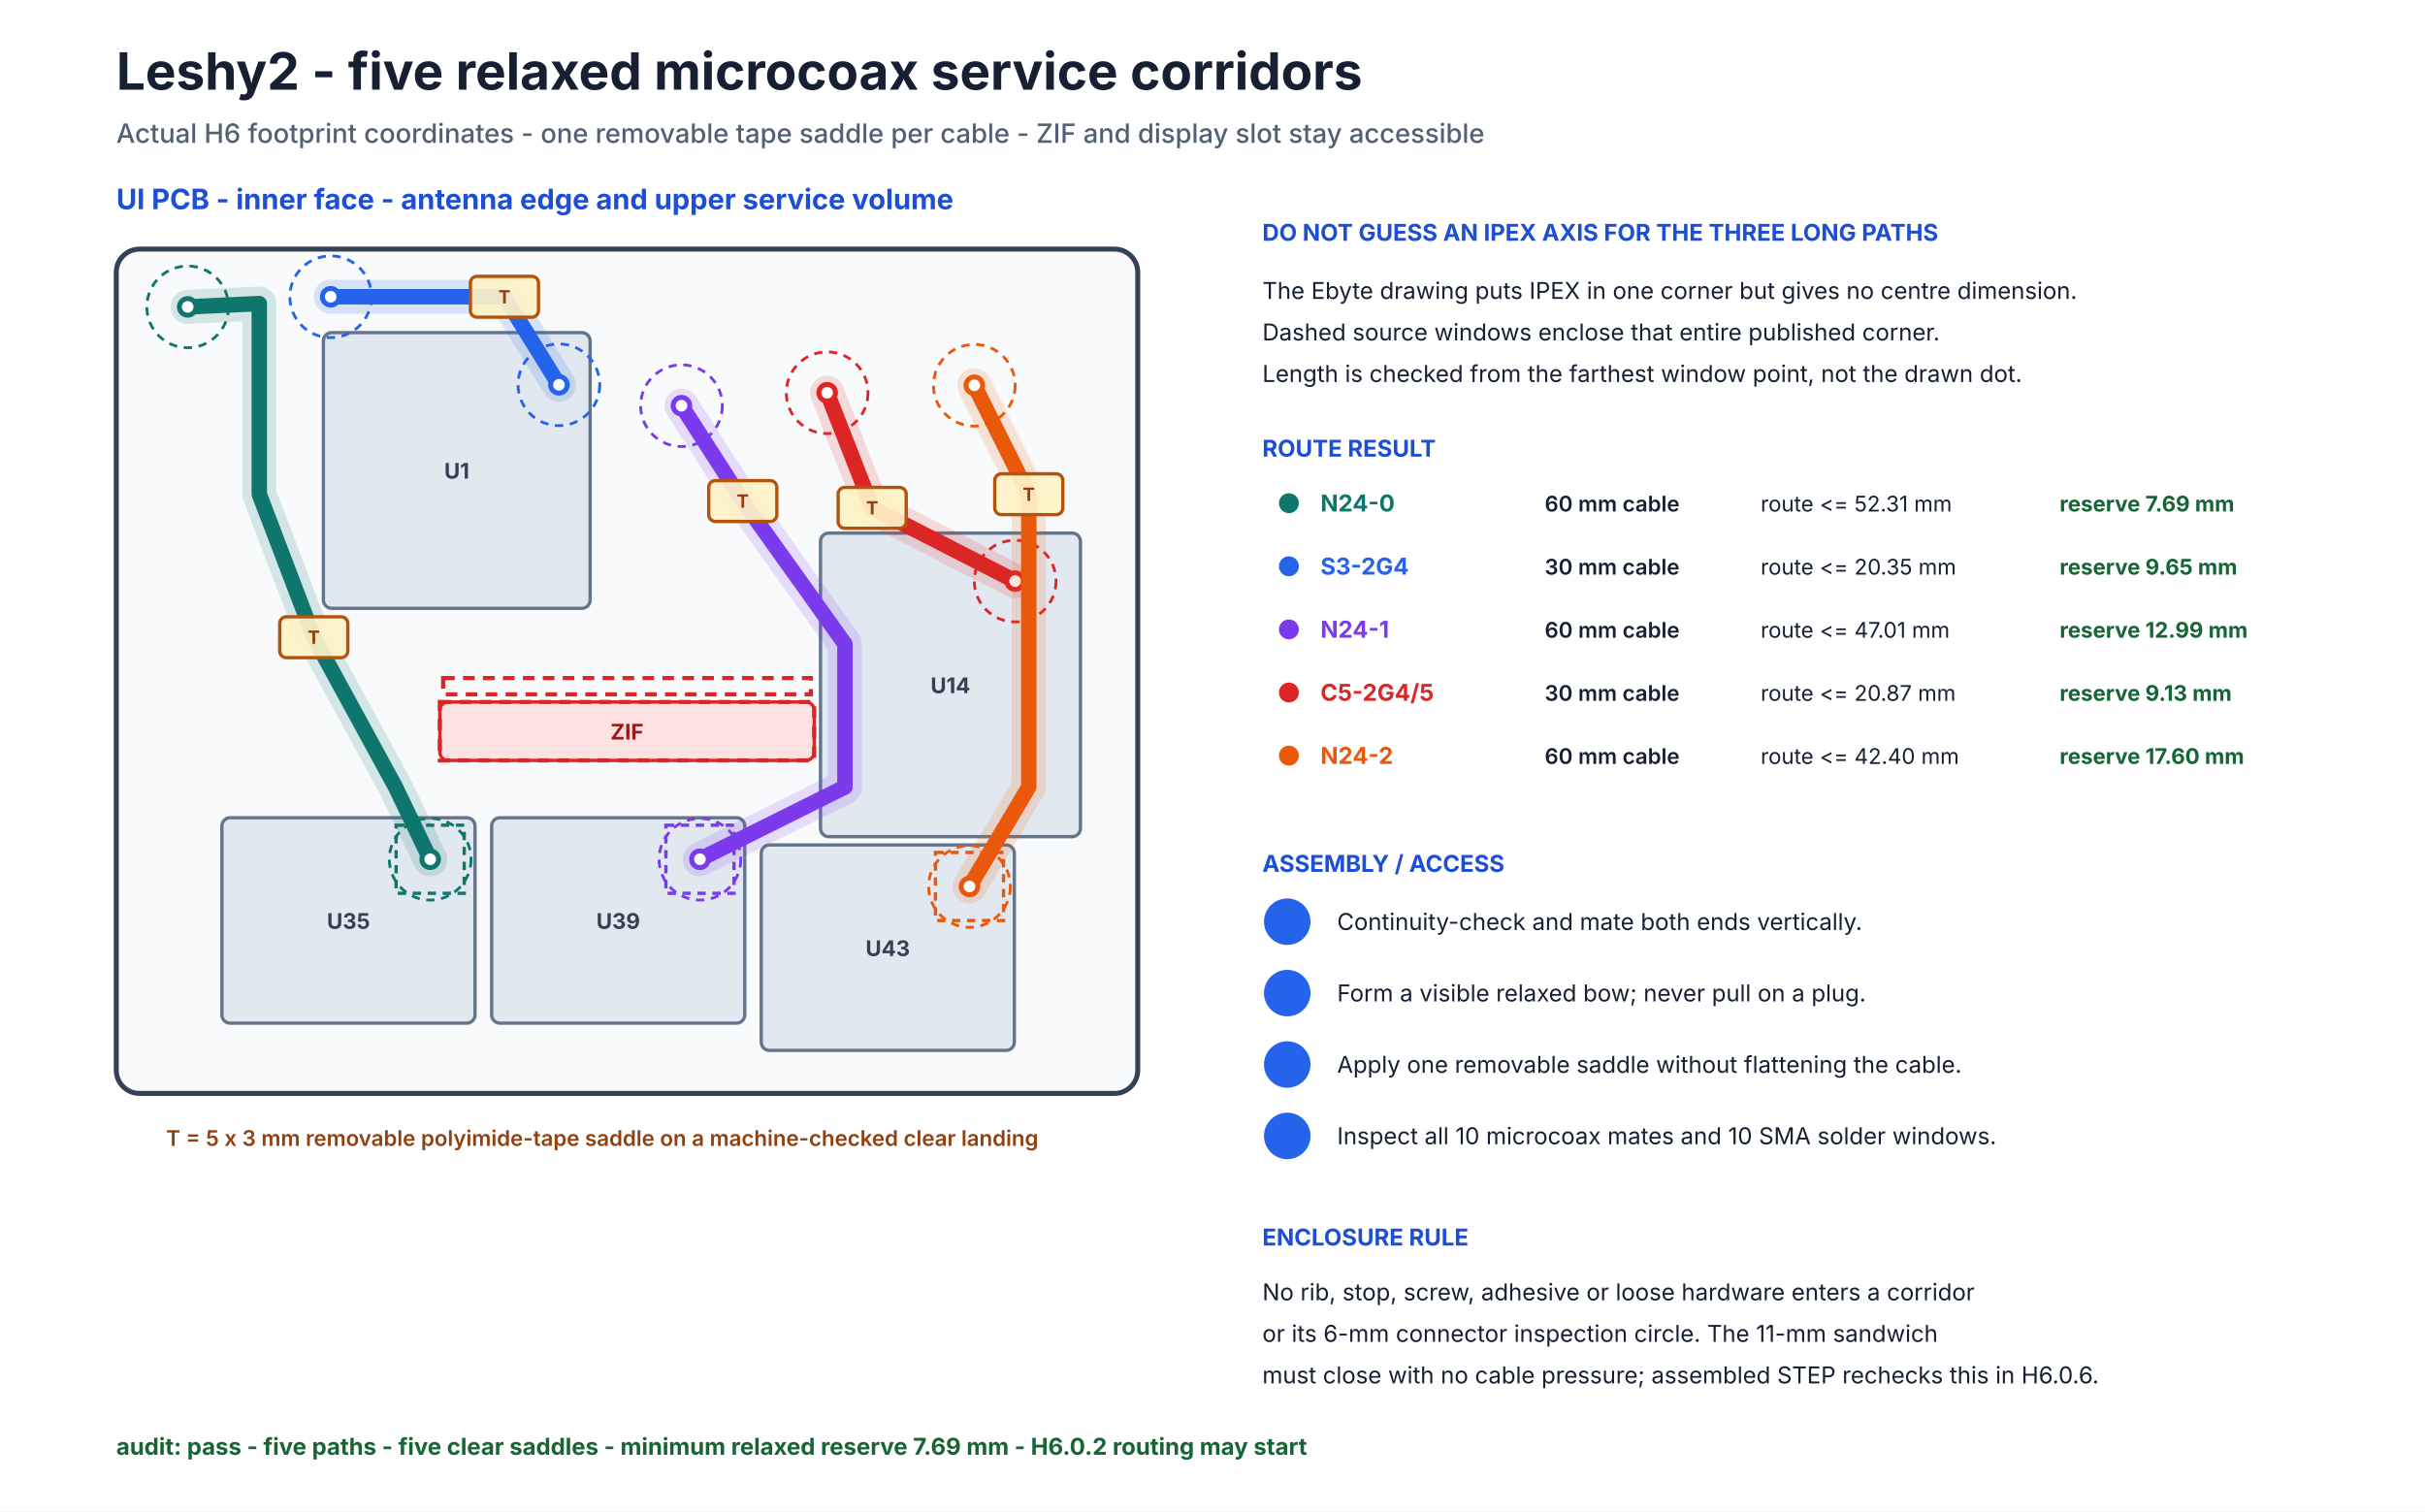
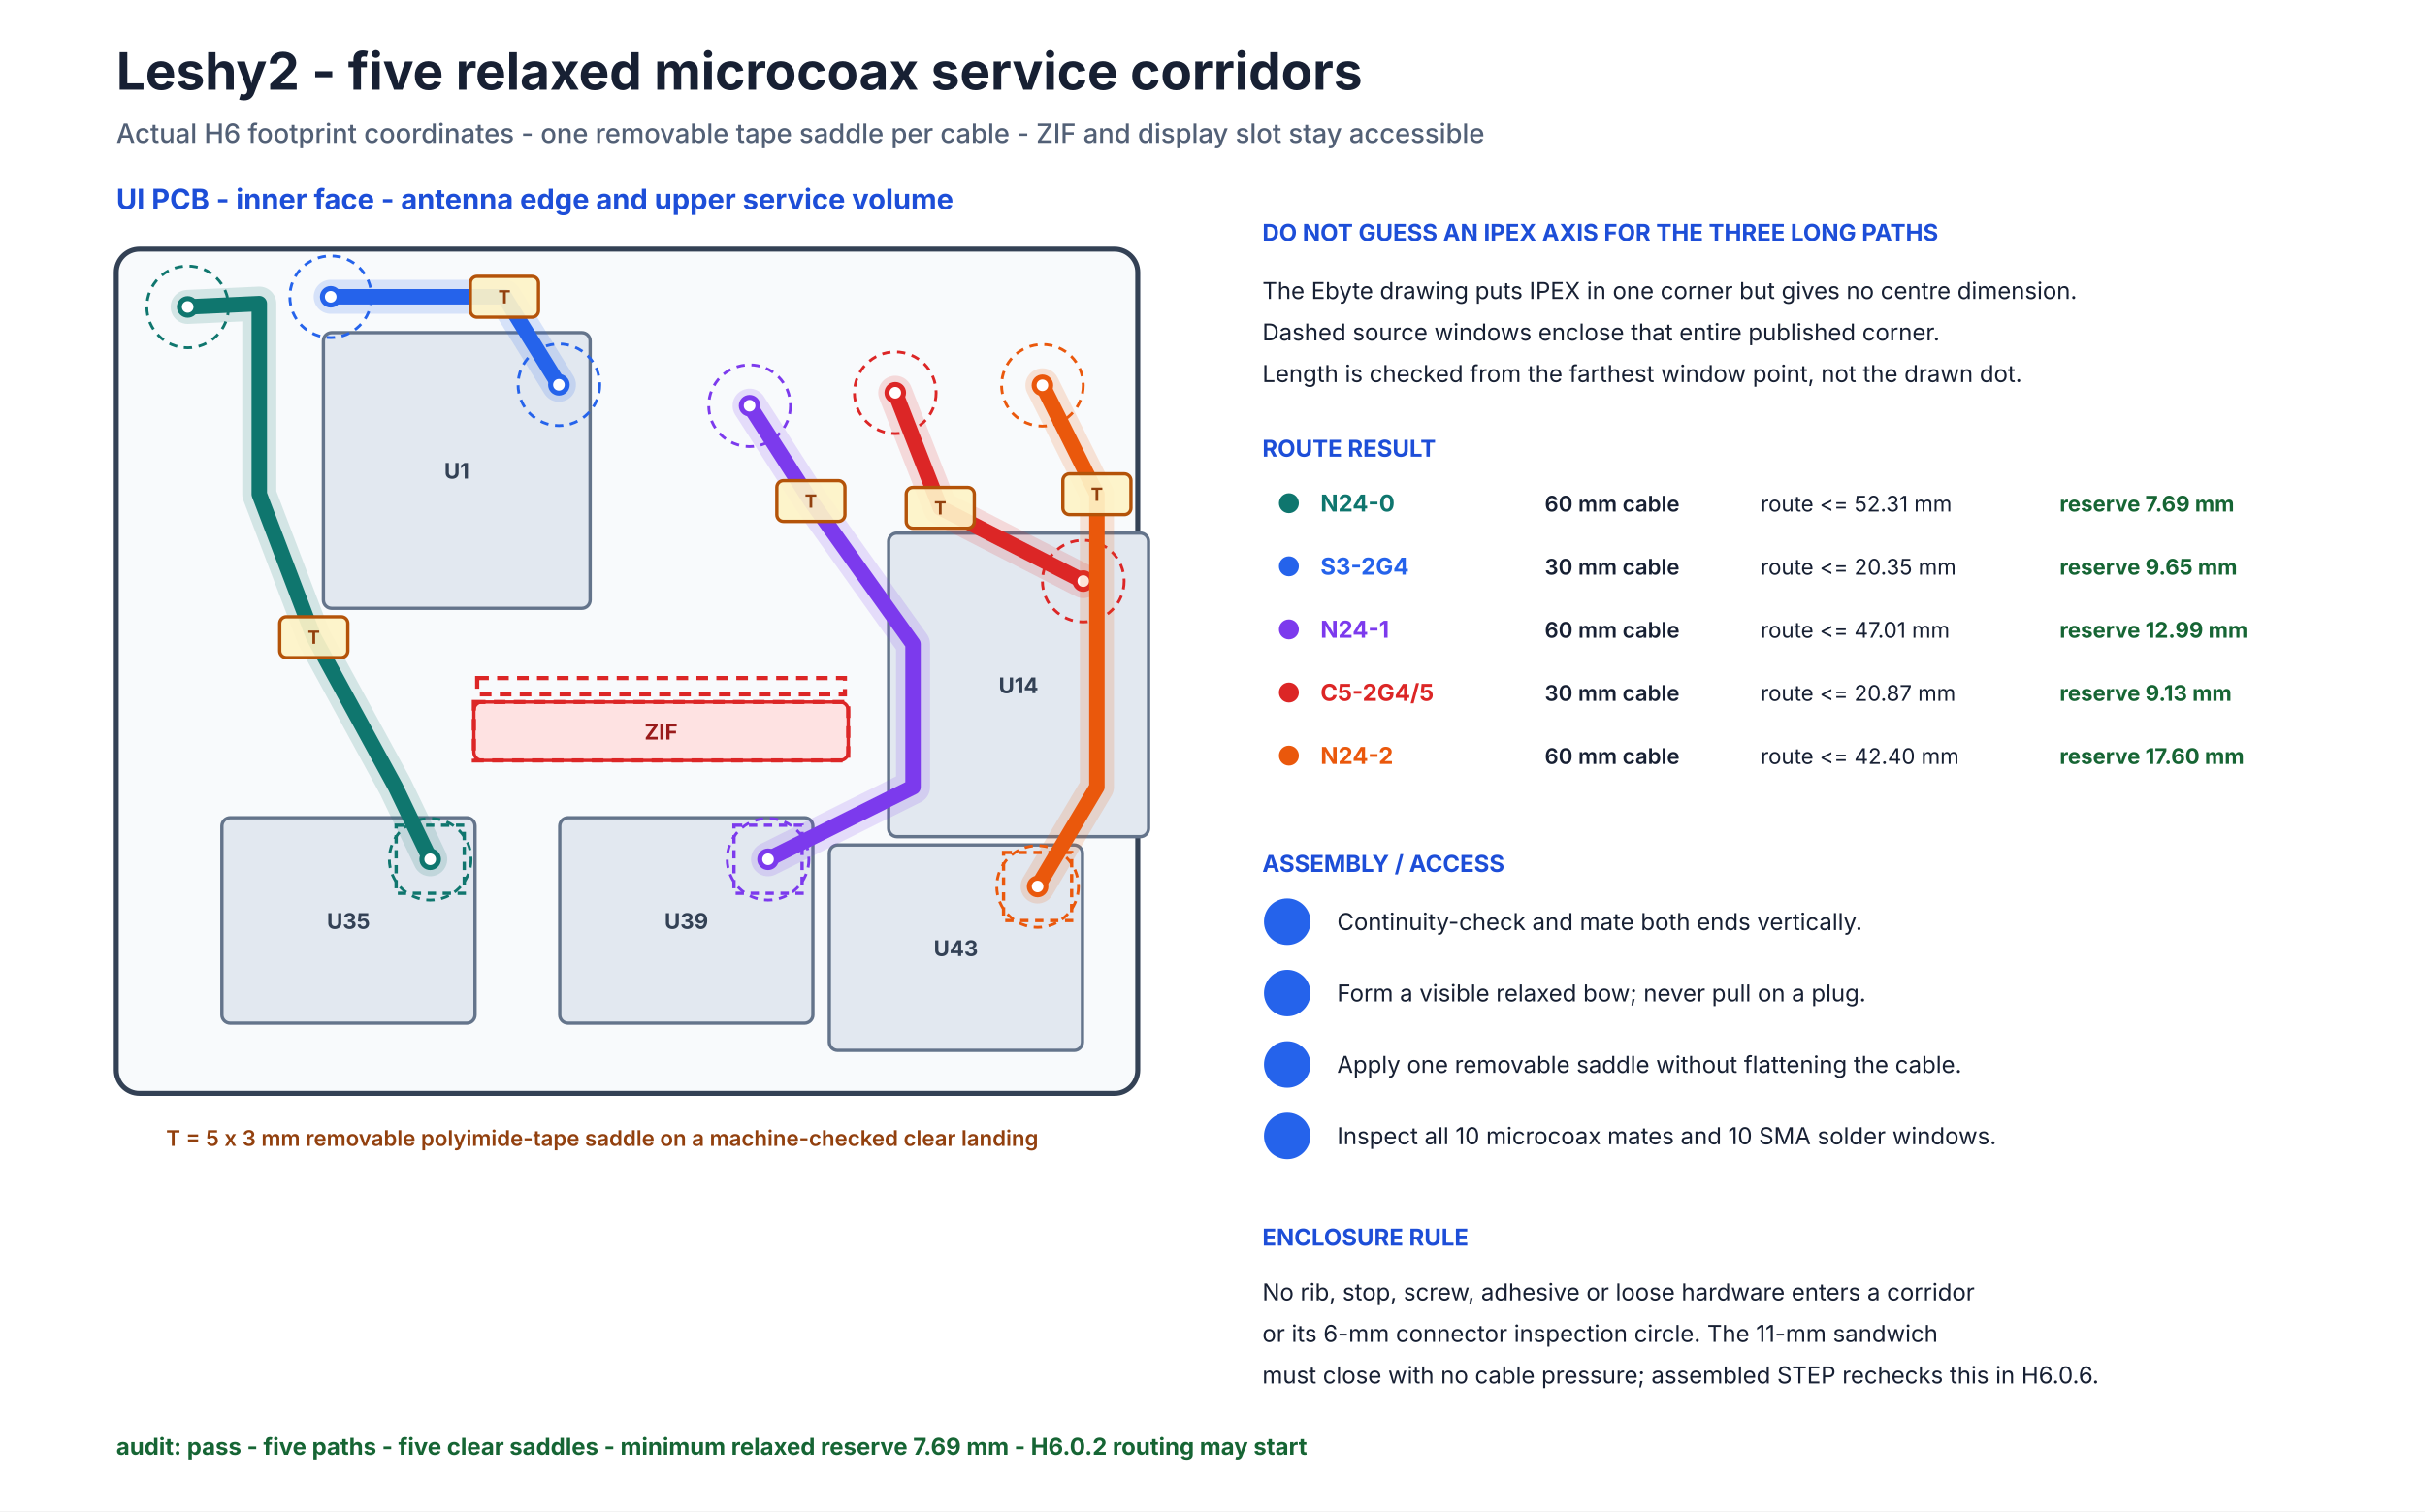
<svg xmlns="http://www.w3.org/2000/svg" width="1460" height="910" viewBox="0 0 1460 910" data-marker="H6.0.1-R1" data-view="microcoax-service">
  <rect width="1460" height="910" fill="#ffffff" />
  <text x="70.0" y="54.0" font-family="Inter,Arial,sans-serif" font-size="31" font-weight="700" text-anchor="start" fill="#172033">Leshy2 - five relaxed microcoax service corridors</text>
  <text x="70.0" y="86.0" font-family="Inter,Arial,sans-serif" font-size="16" font-weight="500" text-anchor="start" fill="#526076">Actual H6 footprint coordinates - one removable tape saddle per cable - ZIF and display slot stay accessible</text>
  <text x="70.0" y="126.0" font-family="Inter,Arial,sans-serif" font-size="17" font-weight="700" text-anchor="start" fill="#1d4ed8">UI PCB - inner face - antenna edge and upper service volume</text>
  <rect x="70.0" y="150.0" width="615.0" height="508.4" rx="14" fill="#f8fafc" stroke="#334155" stroke-width="3" />
  <rect x="194.7" y="200.3" width="160.6" height="166.0" rx="5" fill="#e2e8f0" stroke="#64748b" stroke-width="2" />
  <text x="275.0" y="288.2" font-family="Inter,Arial,sans-serif" font-size="13" font-weight="700" text-anchor="middle" fill="#334155">U1</text>
-   <rect x="494.0" y="321.0" width="156.5" height="182.8" rx="5" fill="#e2e8f0" stroke="#64748b" stroke-width="2" />
-   <text x="572.2" y="417.4" font-family="Inter,Arial,sans-serif" font-size="13" font-weight="700" text-anchor="middle" fill="#334155">U14</text>
+   <rect x="535.0" y="321.0" width="156.5" height="182.8" rx="5" fill="#e2e8f0" stroke="#64748b" stroke-width="2" />
+   <text x="613.2" y="417.4" font-family="Inter,Arial,sans-serif" font-size="13" font-weight="700" text-anchor="middle" fill="#334155">U14</text>
  <rect x="133.6" y="492.4" width="152.4" height="123.7" rx="5" fill="#e2e8f0" stroke="#64748b" stroke-width="2" />
  <text x="209.8" y="559.3" font-family="Inter,Arial,sans-serif" font-size="13" font-weight="700" text-anchor="middle" fill="#334155">U35</text>
-   <rect x="296.0" y="492.4" width="152.4" height="123.7" rx="5" fill="#e2e8f0" stroke="#64748b" stroke-width="2" />
-   <text x="372.2" y="559.3" font-family="Inter,Arial,sans-serif" font-size="13" font-weight="700" text-anchor="middle" fill="#334155">U39</text>
-   <rect x="458.3" y="508.8" width="152.4" height="123.7" rx="5" fill="#e2e8f0" stroke="#64748b" stroke-width="2" />
-   <text x="534.5" y="575.7" font-family="Inter,Arial,sans-serif" font-size="13" font-weight="700" text-anchor="middle" fill="#334155">U43</text>
-   <rect x="264.8" y="422.7" width="225.4" height="35.2" rx="5" fill="#fee2e2" stroke="#dc2626" stroke-width="2" />
-   <text x="377.5" y="445.3" font-family="Inter,Arial,sans-serif" font-size="13" font-weight="700" text-anchor="middle" fill="#991b1b">ZIF</text>
-   <rect x="266.8" y="408.3" width="221.4" height="9.8" fill="none" stroke="#dc2626" stroke-width="2.5" stroke-dasharray="7 5" />
-   <rect x="264.8" y="422.7" width="225.4" height="35.2" fill="none" stroke="#dc2626" stroke-width="2.5" stroke-dasharray="7 5" />
+   <rect x="337.0" y="492.4" width="152.4" height="123.7" rx="5" fill="#e2e8f0" stroke="#64748b" stroke-width="2" />
+   <text x="413.2" y="559.3" font-family="Inter,Arial,sans-serif" font-size="13" font-weight="700" text-anchor="middle" fill="#334155">U39</text>
+   <rect x="499.3" y="508.8" width="152.4" height="123.7" rx="5" fill="#e2e8f0" stroke="#64748b" stroke-width="2" />
+   <text x="575.5" y="575.7" font-family="Inter,Arial,sans-serif" font-size="13" font-weight="700" text-anchor="middle" fill="#334155">U43</text>
+   <rect x="285.3" y="422.7" width="225.4" height="35.2" rx="5" fill="#fee2e2" stroke="#dc2626" stroke-width="2" />
+   <text x="398.0" y="445.3" font-family="Inter,Arial,sans-serif" font-size="13" font-weight="700" text-anchor="middle" fill="#991b1b">ZIF</text>
+   <rect x="287.3" y="408.3" width="221.4" height="9.8" fill="none" stroke="#dc2626" stroke-width="2.5" stroke-dasharray="7 5" />
+   <rect x="285.3" y="422.7" width="225.4" height="35.2" fill="none" stroke="#dc2626" stroke-width="2.5" stroke-dasharray="7 5" />
  <polyline points="259.0,517.4 238.1,473.9 188.9,383.7 156.1,297.6 156.1,182.8 113.0,184.8" fill="none" stroke="#0f766e" stroke-opacity="0.16" stroke-width="20.5" stroke-linecap="round" stroke-linejoin="round" />
  <polyline points="259.0,517.4 238.1,473.9 188.9,383.7 156.1,297.6 156.1,182.8 113.0,184.8" fill="none" stroke="#0f766e" stroke-width="9.3" stroke-linecap="round" stroke-linejoin="round" />
  <rect x="238.5" y="496.9" width="41.0" height="41.0" fill="none" stroke="#0f766e" stroke-width="2" stroke-dasharray="5 4" />
  <circle cx="259.0" cy="517.4" r="24.6" fill="none" stroke="#0f766e" stroke-width="1.7" stroke-dasharray="5 4" />
  <circle cx="259.0" cy="517.4" r="5" fill="#ffffff" stroke="#0f766e" stroke-width="3" />
  <circle cx="113.0" cy="184.8" r="24.6" fill="none" stroke="#0f766e" stroke-width="1.7" stroke-dasharray="5 4" />
  <circle cx="113.0" cy="184.8" r="5" fill="#ffffff" stroke="#0f766e" stroke-width="3" />
  <rect x="168.4" y="371.4" width="41.0" height="24.6" rx="4" fill="#fef3c7" fill-opacity="0.92" stroke="#b45309" stroke-width="2" />
  <text x="188.9" y="387.7" font-family="Inter,Arial,sans-serif" font-size="11" font-weight="700" text-anchor="middle" fill="#92400e">T</text>
  <polyline points="336.5,231.7 303.7,178.7 199.1,178.7" fill="none" stroke="#2563eb" stroke-opacity="0.16" stroke-width="20.5" stroke-linecap="round" stroke-linejoin="round" />
  <polyline points="336.5,231.7 303.7,178.7 199.1,178.7" fill="none" stroke="#2563eb" stroke-width="9.3" stroke-linecap="round" stroke-linejoin="round" />
  <circle cx="336.5" cy="231.7" r="24.6" fill="none" stroke="#2563eb" stroke-width="1.7" stroke-dasharray="5 4" />
  <circle cx="336.5" cy="231.7" r="5" fill="#ffffff" stroke="#2563eb" stroke-width="3" />
  <circle cx="199.1" cy="178.7" r="24.6" fill="none" stroke="#2563eb" stroke-width="1.7" stroke-dasharray="5 4" />
  <circle cx="199.1" cy="178.7" r="5" fill="#ffffff" stroke="#2563eb" stroke-width="3" />
  <rect x="283.2" y="166.4" width="41.0" height="24.6" rx="4" fill="#fef3c7" fill-opacity="0.92" stroke="#b45309" stroke-width="2" />
  <text x="303.7" y="182.7" font-family="Inter,Arial,sans-serif" font-size="11" font-weight="700" text-anchor="middle" fill="#92400e">T</text>
-   <polyline points="421.4,517.4 508.7,473.9 508.7,387.8 447.2,301.7 410.3,244.3" fill="none" stroke="#7c3aed" stroke-opacity="0.16" stroke-width="20.5" stroke-linecap="round" stroke-linejoin="round" />
-   <polyline points="421.4,517.4 508.7,473.9 508.7,387.8 447.2,301.7 410.3,244.3" fill="none" stroke="#7c3aed" stroke-width="9.3" stroke-linecap="round" stroke-linejoin="round" />
-   <rect x="400.9" y="496.9" width="41.0" height="41.0" fill="none" stroke="#7c3aed" stroke-width="2" stroke-dasharray="5 4" />
-   <circle cx="421.4" cy="517.4" r="24.6" fill="none" stroke="#7c3aed" stroke-width="1.7" stroke-dasharray="5 4" />
-   <circle cx="421.4" cy="517.4" r="5" fill="#ffffff" stroke="#7c3aed" stroke-width="3" />
-   <circle cx="410.3" cy="244.3" r="24.6" fill="none" stroke="#7c3aed" stroke-width="1.7" stroke-dasharray="5 4" />
-   <circle cx="410.3" cy="244.3" r="5" fill="#ffffff" stroke="#7c3aed" stroke-width="3" />
-   <rect x="426.7" y="289.4" width="41.0" height="24.6" rx="4" fill="#fef3c7" fill-opacity="0.92" stroke="#b45309" stroke-width="2" />
-   <text x="447.2" y="305.7" font-family="Inter,Arial,sans-serif" font-size="11" font-weight="700" text-anchor="middle" fill="#92400e">T</text>
-   <polyline points="611.2,349.9 525.1,305.8 498.0,236.5" fill="none" stroke="#dc2626" stroke-opacity="0.16" stroke-width="20.5" stroke-linecap="round" stroke-linejoin="round" />
-   <polyline points="611.2,349.9 525.1,305.8 498.0,236.5" fill="none" stroke="#dc2626" stroke-width="9.3" stroke-linecap="round" stroke-linejoin="round" />
-   <circle cx="611.2" cy="349.9" r="24.6" fill="none" stroke="#dc2626" stroke-width="1.7" stroke-dasharray="5 4" />
-   <circle cx="611.2" cy="349.9" r="5" fill="#ffffff" stroke="#dc2626" stroke-width="3" />
-   <circle cx="498.0" cy="236.5" r="24.6" fill="none" stroke="#dc2626" stroke-width="1.7" stroke-dasharray="5 4" />
-   <circle cx="498.0" cy="236.5" r="5" fill="#ffffff" stroke="#dc2626" stroke-width="3" />
-   <rect x="504.6" y="293.5" width="41.0" height="24.6" rx="4" fill="#fef3c7" fill-opacity="0.92" stroke="#b45309" stroke-width="2" />
-   <text x="525.1" y="309.8" font-family="Inter,Arial,sans-serif" font-size="11" font-weight="700" text-anchor="middle" fill="#92400e">T</text>
-   <polyline points="583.7,533.8 619.4,473.9 619.4,297.6 586.6,232.0" fill="none" stroke="#ea580c" stroke-opacity="0.16" stroke-width="20.5" stroke-linecap="round" stroke-linejoin="round" />
-   <polyline points="583.7,533.8 619.4,473.9 619.4,297.6 586.6,232.0" fill="none" stroke="#ea580c" stroke-width="9.3" stroke-linecap="round" stroke-linejoin="round" />
-   <rect x="563.2" y="513.3" width="41.0" height="41.0" fill="none" stroke="#ea580c" stroke-width="2" stroke-dasharray="5 4" />
-   <circle cx="583.7" cy="533.8" r="24.6" fill="none" stroke="#ea580c" stroke-width="1.7" stroke-dasharray="5 4" />
-   <circle cx="583.7" cy="533.8" r="5" fill="#ffffff" stroke="#ea580c" stroke-width="3" />
-   <circle cx="586.6" cy="232.0" r="24.6" fill="none" stroke="#ea580c" stroke-width="1.7" stroke-dasharray="5 4" />
-   <circle cx="586.6" cy="232.0" r="5" fill="#ffffff" stroke="#ea580c" stroke-width="3" />
-   <rect x="598.9" y="285.3" width="41.0" height="24.6" rx="4" fill="#fef3c7" fill-opacity="0.92" stroke="#b45309" stroke-width="2" />
-   <text x="619.4" y="301.6" font-family="Inter,Arial,sans-serif" font-size="11" font-weight="700" text-anchor="middle" fill="#92400e">T</text>
+   <polyline points="462.4,517.4 549.7,473.9 549.7,387.8 488.2,301.7 451.3,244.3" fill="none" stroke="#7c3aed" stroke-opacity="0.16" stroke-width="20.5" stroke-linecap="round" stroke-linejoin="round" />
+   <polyline points="462.4,517.4 549.7,473.9 549.7,387.8 488.2,301.7 451.3,244.3" fill="none" stroke="#7c3aed" stroke-width="9.3" stroke-linecap="round" stroke-linejoin="round" />
+   <rect x="441.9" y="496.9" width="41.0" height="41.0" fill="none" stroke="#7c3aed" stroke-width="2" stroke-dasharray="5 4" />
+   <circle cx="462.4" cy="517.4" r="24.6" fill="none" stroke="#7c3aed" stroke-width="1.7" stroke-dasharray="5 4" />
+   <circle cx="462.4" cy="517.4" r="5" fill="#ffffff" stroke="#7c3aed" stroke-width="3" />
+   <circle cx="451.3" cy="244.3" r="24.6" fill="none" stroke="#7c3aed" stroke-width="1.7" stroke-dasharray="5 4" />
+   <circle cx="451.3" cy="244.3" r="5" fill="#ffffff" stroke="#7c3aed" stroke-width="3" />
+   <rect x="467.7" y="289.4" width="41.0" height="24.6" rx="4" fill="#fef3c7" fill-opacity="0.92" stroke="#b45309" stroke-width="2" />
+   <text x="488.2" y="305.7" font-family="Inter,Arial,sans-serif" font-size="11" font-weight="700" text-anchor="middle" fill="#92400e">T</text>
+   <polyline points="652.2,349.9 566.1,305.8 539.0,236.5" fill="none" stroke="#dc2626" stroke-opacity="0.16" stroke-width="20.5" stroke-linecap="round" stroke-linejoin="round" />
+   <polyline points="652.2,349.9 566.1,305.8 539.0,236.5" fill="none" stroke="#dc2626" stroke-width="9.3" stroke-linecap="round" stroke-linejoin="round" />
+   <circle cx="652.2" cy="349.9" r="24.6" fill="none" stroke="#dc2626" stroke-width="1.7" stroke-dasharray="5 4" />
+   <circle cx="652.2" cy="349.9" r="5" fill="#ffffff" stroke="#dc2626" stroke-width="3" />
+   <circle cx="539.0" cy="236.5" r="24.6" fill="none" stroke="#dc2626" stroke-width="1.7" stroke-dasharray="5 4" />
+   <circle cx="539.0" cy="236.5" r="5" fill="#ffffff" stroke="#dc2626" stroke-width="3" />
+   <rect x="545.6" y="293.5" width="41.0" height="24.6" rx="4" fill="#fef3c7" fill-opacity="0.92" stroke="#b45309" stroke-width="2" />
+   <text x="566.1" y="309.8" font-family="Inter,Arial,sans-serif" font-size="11" font-weight="700" text-anchor="middle" fill="#92400e">T</text>
+   <polyline points="624.7,533.8 660.4,473.9 660.4,297.6 627.6,232.0" fill="none" stroke="#ea580c" stroke-opacity="0.16" stroke-width="20.5" stroke-linecap="round" stroke-linejoin="round" />
+   <polyline points="624.7,533.8 660.4,473.9 660.4,297.6 627.6,232.0" fill="none" stroke="#ea580c" stroke-width="9.3" stroke-linecap="round" stroke-linejoin="round" />
+   <rect x="604.2" y="513.3" width="41.0" height="41.0" fill="none" stroke="#ea580c" stroke-width="2" stroke-dasharray="5 4" />
+   <circle cx="624.7" cy="533.8" r="24.6" fill="none" stroke="#ea580c" stroke-width="1.7" stroke-dasharray="5 4" />
+   <circle cx="624.7" cy="533.8" r="5" fill="#ffffff" stroke="#ea580c" stroke-width="3" />
+   <circle cx="627.6" cy="232.0" r="24.6" fill="none" stroke="#ea580c" stroke-width="1.7" stroke-dasharray="5 4" />
+   <circle cx="627.6" cy="232.0" r="5" fill="#ffffff" stroke="#ea580c" stroke-width="3" />
+   <rect x="639.9" y="285.3" width="41.0" height="24.6" rx="4" fill="#fef3c7" fill-opacity="0.92" stroke="#b45309" stroke-width="2" />
+   <text x="660.4" y="301.6" font-family="Inter,Arial,sans-serif" font-size="11" font-weight="700" text-anchor="middle" fill="#92400e">T</text>
  <text x="100.0" y="690.0" font-family="Inter,Arial,sans-serif" font-size="13" font-weight="600" text-anchor="start" fill="#92400e">T = 5 x 3 mm removable polyimide-tape saddle on a machine-checked clear landing</text>
  <text x="760.0" y="145.0" font-family="Inter,Arial,sans-serif" font-size="14" font-weight="700" text-anchor="start" fill="#1d4ed8">DO NOT GUESS AN IPEX AXIS FOR THE THREE LONG PATHS</text>
  <text x="760.0" y="180.0" font-family="Inter,Arial,sans-serif" font-size="14" font-weight="normal" text-anchor="start" fill="#172033">The Ebyte drawing puts IPEX in one corner but gives no centre dimension.</text>
  <text x="760.0" y="205.0" font-family="Inter,Arial,sans-serif" font-size="14" font-weight="normal" text-anchor="start" fill="#172033">Dashed source windows enclose that entire published corner.</text>
  <text x="760.0" y="230.0" font-family="Inter,Arial,sans-serif" font-size="14" font-weight="normal" text-anchor="start" fill="#172033">Length is checked from the farthest window point, not the drawn dot.</text>
  <text x="760.0" y="275.0" font-family="Inter,Arial,sans-serif" font-size="14" font-weight="700" text-anchor="start" fill="#1d4ed8">ROUTE RESULT</text>
  <circle cx="776" cy="303" r="6" fill="#0f766e" />
  <text x="795.0" y="308.0" font-family="Inter,Arial,sans-serif" font-size="14" font-weight="700" text-anchor="start" fill="#0f766e">N24-0</text>
  <text x="930.0" y="308.0" font-family="Inter,Arial,sans-serif" font-size="13" font-weight="600" text-anchor="start" fill="#172033">60 mm cable</text>
  <text x="1060.0" y="308.0" font-family="Inter,Arial,sans-serif" font-size="13" font-weight="normal" text-anchor="start" fill="#172033">route &lt;= 52.31 mm</text>
  <text x="1240.0" y="308.0" font-family="Inter,Arial,sans-serif" font-size="13" font-weight="700" text-anchor="start" fill="#166534">reserve 7.69 mm</text>
  <circle cx="776" cy="341" r="6" fill="#2563eb" />
  <text x="795.0" y="346.0" font-family="Inter,Arial,sans-serif" font-size="14" font-weight="700" text-anchor="start" fill="#2563eb">S3-2G4</text>
  <text x="930.0" y="346.0" font-family="Inter,Arial,sans-serif" font-size="13" font-weight="600" text-anchor="start" fill="#172033">30 mm cable</text>
  <text x="1060.0" y="346.0" font-family="Inter,Arial,sans-serif" font-size="13" font-weight="normal" text-anchor="start" fill="#172033">route &lt;= 20.35 mm</text>
  <text x="1240.0" y="346.0" font-family="Inter,Arial,sans-serif" font-size="13" font-weight="700" text-anchor="start" fill="#166534">reserve 9.65 mm</text>
  <circle cx="776" cy="379" r="6" fill="#7c3aed" />
  <text x="795.0" y="384.0" font-family="Inter,Arial,sans-serif" font-size="14" font-weight="700" text-anchor="start" fill="#7c3aed">N24-1</text>
  <text x="930.0" y="384.0" font-family="Inter,Arial,sans-serif" font-size="13" font-weight="600" text-anchor="start" fill="#172033">60 mm cable</text>
  <text x="1060.0" y="384.0" font-family="Inter,Arial,sans-serif" font-size="13" font-weight="normal" text-anchor="start" fill="#172033">route &lt;= 47.01 mm</text>
  <text x="1240.0" y="384.0" font-family="Inter,Arial,sans-serif" font-size="13" font-weight="700" text-anchor="start" fill="#166534">reserve 12.99 mm</text>
  <circle cx="776" cy="417" r="6" fill="#dc2626" />
  <text x="795.0" y="422.0" font-family="Inter,Arial,sans-serif" font-size="14" font-weight="700" text-anchor="start" fill="#dc2626">C5-2G4/5</text>
  <text x="930.0" y="422.0" font-family="Inter,Arial,sans-serif" font-size="13" font-weight="600" text-anchor="start" fill="#172033">30 mm cable</text>
  <text x="1060.0" y="422.0" font-family="Inter,Arial,sans-serif" font-size="13" font-weight="normal" text-anchor="start" fill="#172033">route &lt;= 20.87 mm</text>
  <text x="1240.0" y="422.0" font-family="Inter,Arial,sans-serif" font-size="13" font-weight="700" text-anchor="start" fill="#166534">reserve 9.13 mm</text>
  <circle cx="776" cy="455" r="6" fill="#ea580c" />
  <text x="795.0" y="460.0" font-family="Inter,Arial,sans-serif" font-size="14" font-weight="700" text-anchor="start" fill="#ea580c">N24-2</text>
  <text x="930.0" y="460.0" font-family="Inter,Arial,sans-serif" font-size="13" font-weight="600" text-anchor="start" fill="#172033">60 mm cable</text>
  <text x="1060.0" y="460.0" font-family="Inter,Arial,sans-serif" font-size="13" font-weight="normal" text-anchor="start" fill="#172033">route &lt;= 42.40 mm</text>
  <text x="1240.0" y="460.0" font-family="Inter,Arial,sans-serif" font-size="13" font-weight="700" text-anchor="start" fill="#166534">reserve 17.60 mm</text>
  <text x="760.0" y="525.0" font-family="Inter,Arial,sans-serif" font-size="14" font-weight="700" text-anchor="start" fill="#1d4ed8">ASSEMBLY / ACCESS</text>
  <text x="775.0" y="560.0" font-family="Inter,Arial,sans-serif" font-size="14" font-weight="700" text-anchor="middle" fill="#ffffff">1</text>
  <circle cx="775" cy="555" r="14" fill="#2563eb" />
  <text x="805.0" y="560.0" font-family="Inter,Arial,sans-serif" font-size="14" font-weight="normal" text-anchor="start" fill="#172033">Continuity-check and mate both ends vertically.</text>
  <text x="775.0" y="603.0" font-family="Inter,Arial,sans-serif" font-size="14" font-weight="700" text-anchor="middle" fill="#ffffff">2</text>
  <circle cx="775" cy="598" r="14" fill="#2563eb" />
  <text x="805.0" y="603.0" font-family="Inter,Arial,sans-serif" font-size="14" font-weight="normal" text-anchor="start" fill="#172033">Form a visible relaxed bow; never pull on a plug.</text>
  <text x="775.0" y="646.0" font-family="Inter,Arial,sans-serif" font-size="14" font-weight="700" text-anchor="middle" fill="#ffffff">3</text>
  <circle cx="775" cy="641" r="14" fill="#2563eb" />
  <text x="805.0" y="646.0" font-family="Inter,Arial,sans-serif" font-size="14" font-weight="normal" text-anchor="start" fill="#172033">Apply one removable saddle without flattening the cable.</text>
  <text x="775.0" y="689.0" font-family="Inter,Arial,sans-serif" font-size="14" font-weight="700" text-anchor="middle" fill="#ffffff">4</text>
  <circle cx="775" cy="684" r="14" fill="#2563eb" />
  <text x="805.0" y="689.0" font-family="Inter,Arial,sans-serif" font-size="14" font-weight="normal" text-anchor="start" fill="#172033">Inspect all 10 microcoax mates and 10 SMA solder windows.</text>
  <text x="760.0" y="750.0" font-family="Inter,Arial,sans-serif" font-size="14" font-weight="700" text-anchor="start" fill="#1d4ed8">ENCLOSURE RULE</text>
  <text x="760.0" y="783.0" font-family="Inter,Arial,sans-serif" font-size="14" font-weight="normal" text-anchor="start" fill="#172033">No rib, stop, screw, adhesive or loose hardware enters a corridor</text>
  <text x="760.0" y="808.0" font-family="Inter,Arial,sans-serif" font-size="14" font-weight="normal" text-anchor="start" fill="#172033">or its 6-mm connector inspection circle. The 11-mm sandwich</text>
  <text x="760.0" y="833.0" font-family="Inter,Arial,sans-serif" font-size="14" font-weight="normal" text-anchor="start" fill="#172033">must close with no cable pressure; assembled STEP rechecks this in H6.0.6.</text>
  <text x="70.0" y="876.0" font-family="Inter,Arial,sans-serif" font-size="14" font-weight="700" text-anchor="start" fill="#166534">audit: pass - five paths - five clear saddles - minimum relaxed reserve 7.69 mm - H6.0.2 routing may start</text>
</svg>
